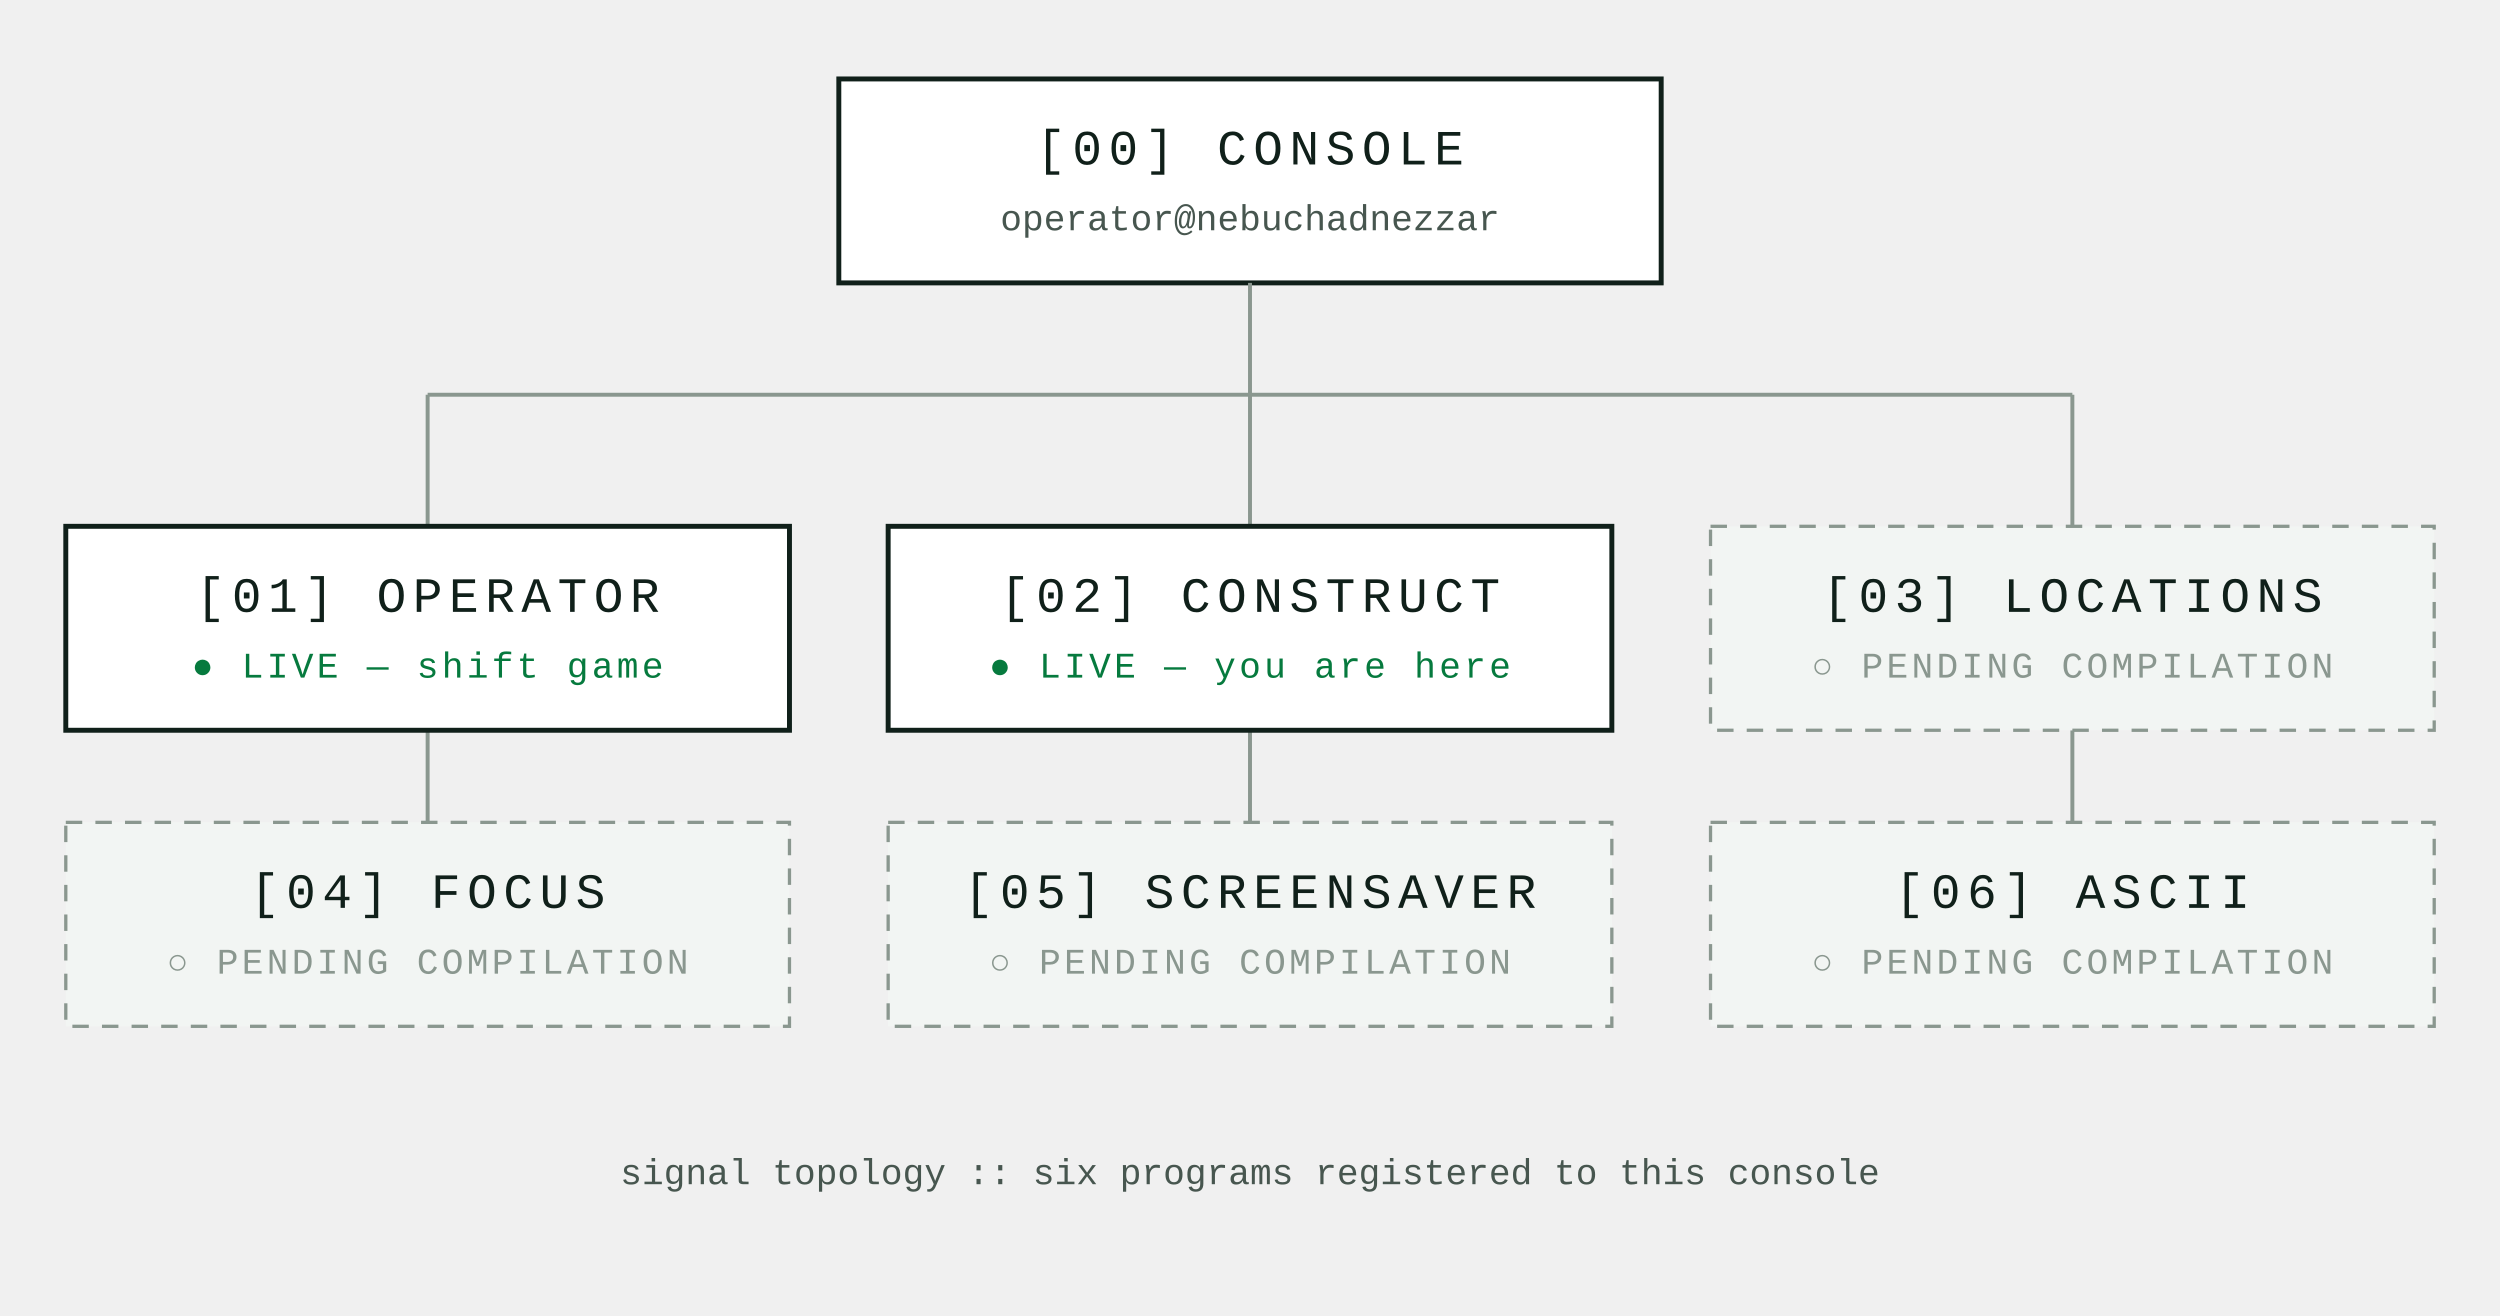
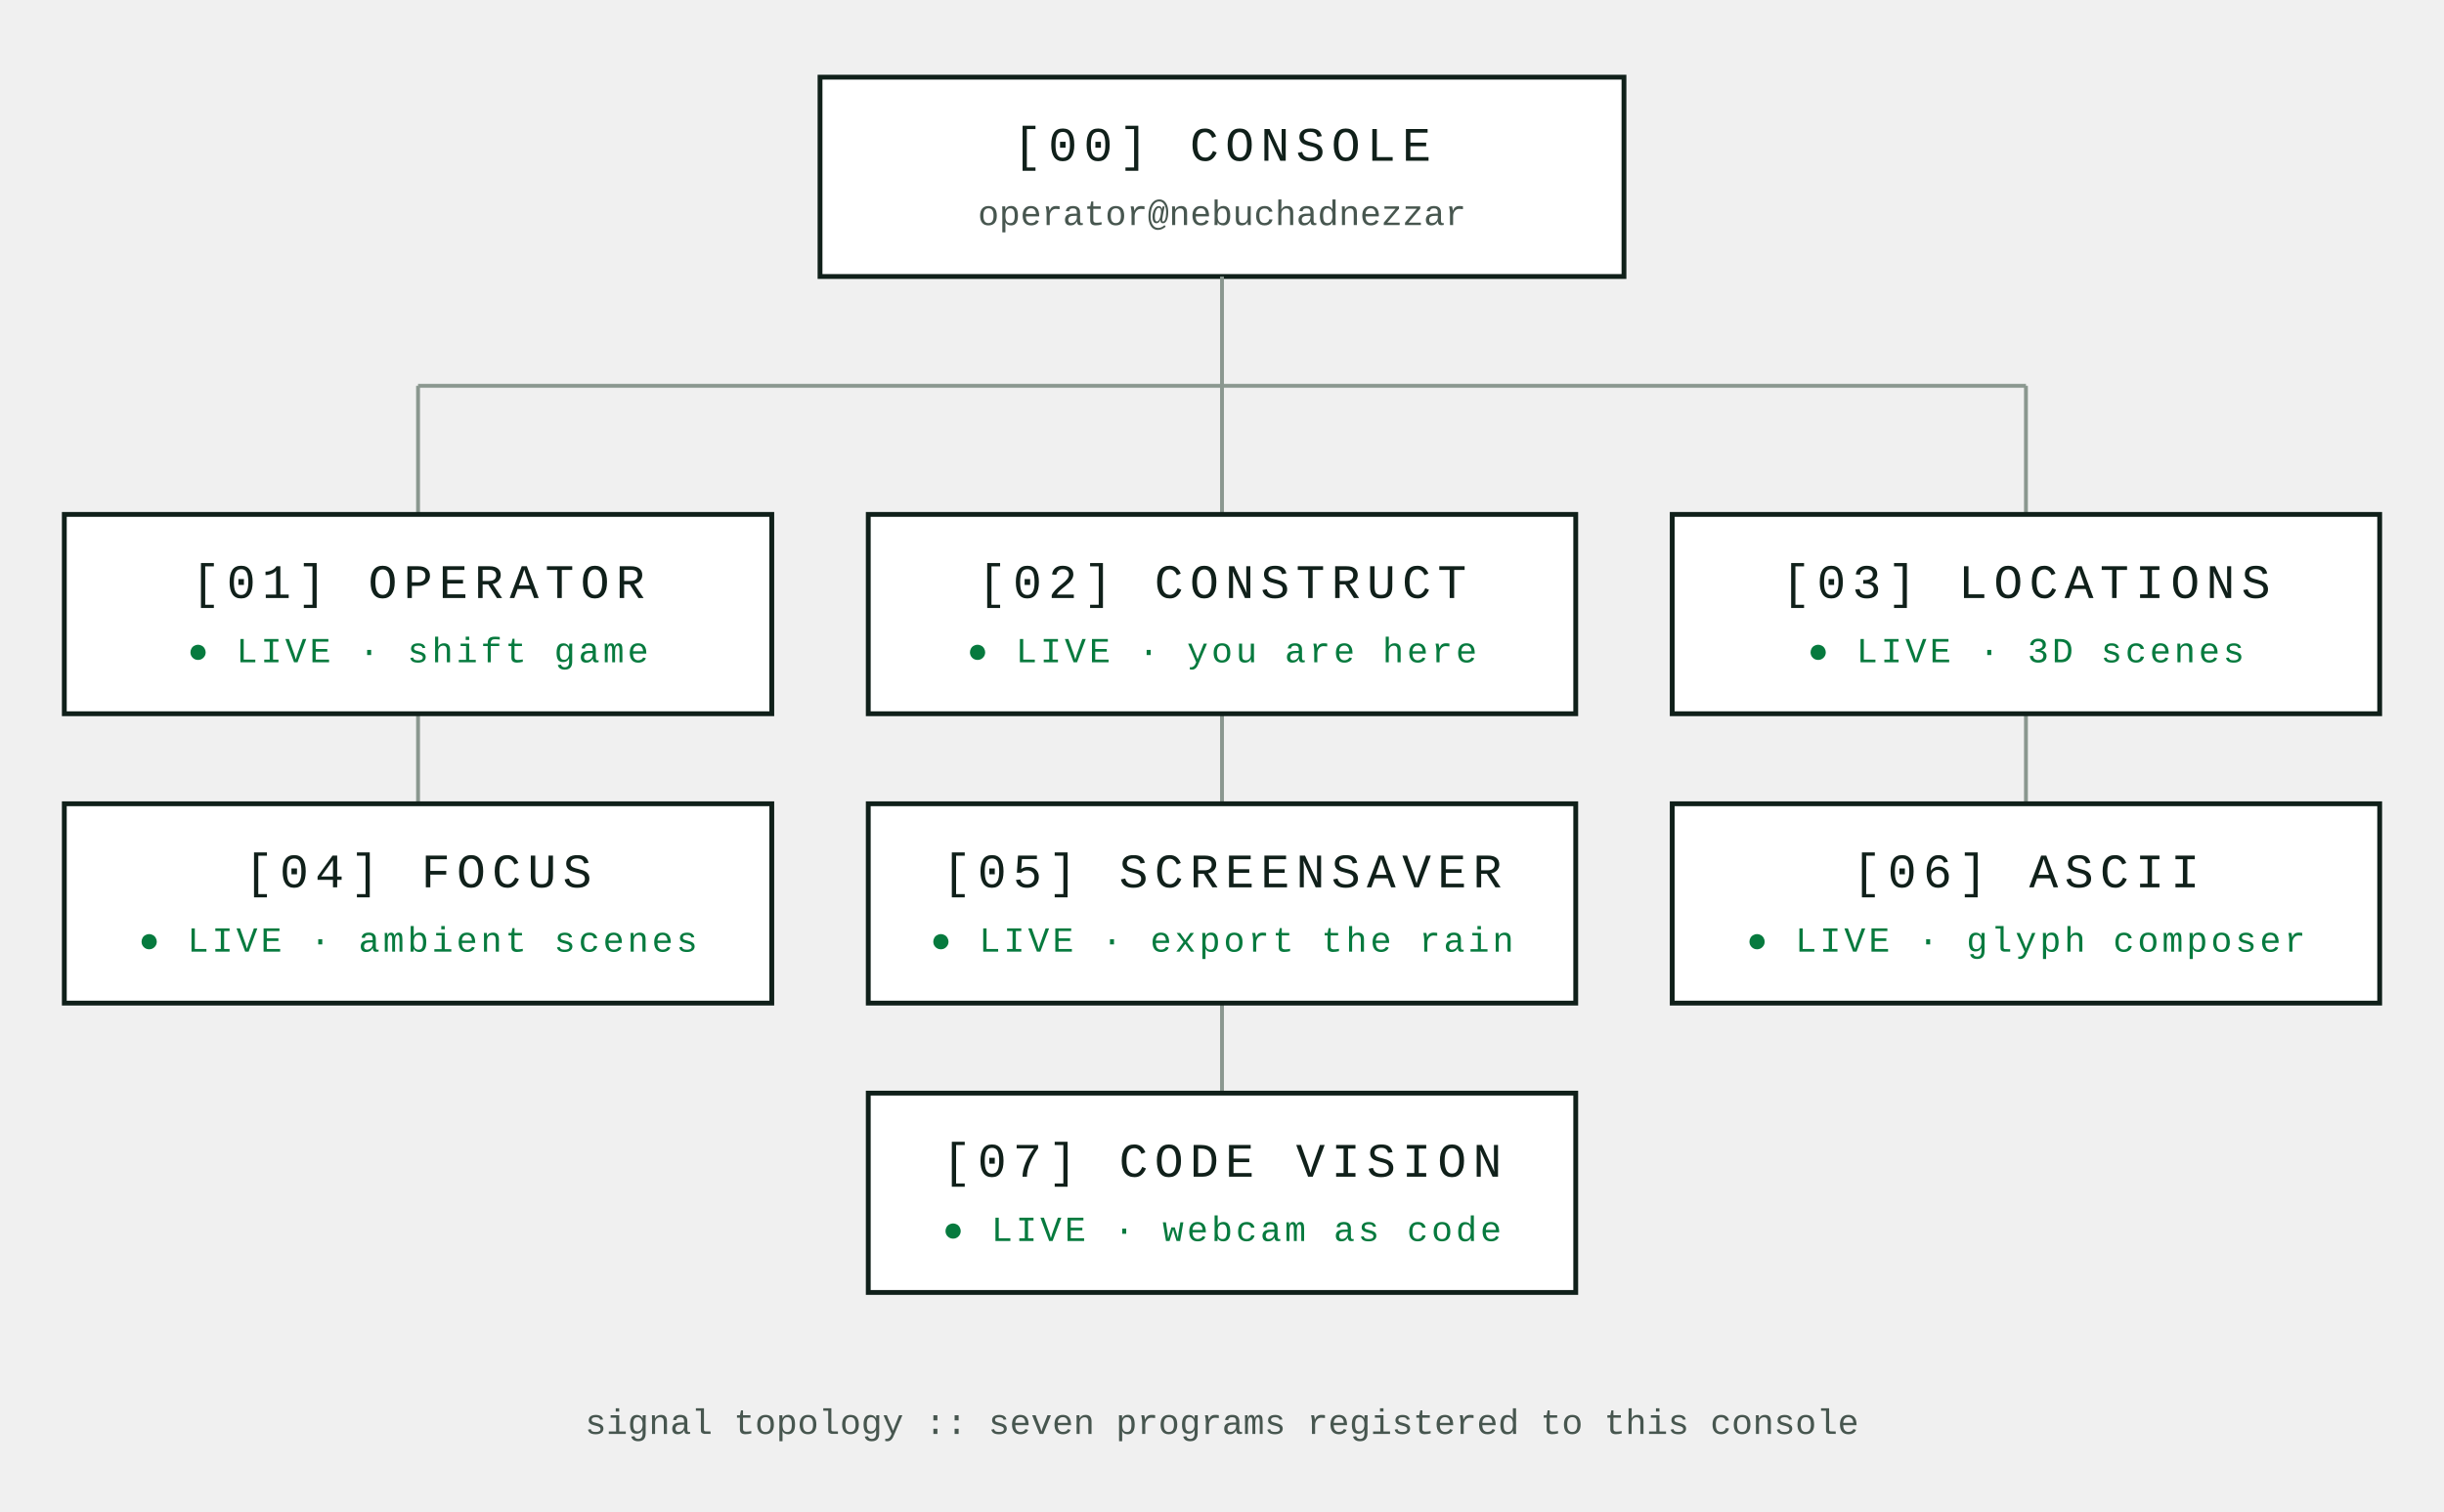
- <svg xmlns="http://www.w3.org/2000/svg" viewBox="0 0 760 400" font-family="Consolas, 'Courier New', monospace">
+ <svg xmlns="http://www.w3.org/2000/svg" viewBox="0 0 760 470" font-family="Consolas, 'Courier New', monospace">
  <style>
    .box { fill: #ffffff; stroke: #10201a; stroke-width: 1.5; }
-     .pending { fill: #f2f5f3; stroke: #8a978f; stroke-dasharray: 5 4; }
    .name { fill: #10201a; font-size: 15px; letter-spacing: 2px; }
    .meta { fill: #47564f; font-size: 11px; }
    .live { fill: #067a3e; font-size: 11px; letter-spacing: 1px; }
-     .pend { fill: #8a978f; font-size: 11px; letter-spacing: 1px; }
    .wire { stroke: #8a978f; stroke-width: 1.2; fill: none; }
  </style>
  <rect class="box" x="255" y="24" width="250" height="62" />
  <text class="name" x="380" y="50" text-anchor="middle">[00] CONSOLE</text>
  <text class="meta" x="380" y="70" text-anchor="middle">operator@nebuchadnezzar</text>
  <path class="wire" d="M380 86 V120 M380 120 H130 M380 120 H630 M130 120 V160 M380 120 V160 M630 120 V160" />
  <path class="wire" d="M130 222 V250 M380 222 V250 M630 222 V250" />
+   <path class="wire" d="M380 312 V340" />
  <rect class="box" x="20" y="160" width="220" height="62" />
  <text class="name" x="130" y="186" text-anchor="middle">[01] OPERATOR</text>
-   <text class="live" x="130" y="206" text-anchor="middle">● LIVE — shift game</text>
+   <text class="live" x="130" y="206" text-anchor="middle">● LIVE · shift game</text>
  <rect class="box" x="270" y="160" width="220" height="62" />
  <text class="name" x="380" y="186" text-anchor="middle">[02] CONSTRUCT</text>
-   <text class="live" x="380" y="206" text-anchor="middle">● LIVE — you are here</text>
-   <rect class="pending" x="520" y="160" width="220" height="62" />
+   <text class="live" x="380" y="206" text-anchor="middle">● LIVE · you are here</text>
+   <rect class="box" x="520" y="160" width="220" height="62" />
  <text class="name" x="630" y="186" text-anchor="middle">[03] LOCATIONS</text>
-   <text class="pend" x="630" y="206" text-anchor="middle">○ PENDING COMPILATION</text>
-   <rect class="pending" x="20" y="250" width="220" height="62" />
+   <text class="live" x="630" y="206" text-anchor="middle">● LIVE · 3D scenes</text>
+   <rect class="box" x="20" y="250" width="220" height="62" />
  <text class="name" x="130" y="276" text-anchor="middle">[04] FOCUS</text>
-   <text class="pend" x="130" y="296" text-anchor="middle">○ PENDING COMPILATION</text>
-   <rect class="pending" x="270" y="250" width="220" height="62" />
+   <text class="live" x="130" y="296" text-anchor="middle">● LIVE · ambient scenes</text>
+   <rect class="box" x="270" y="250" width="220" height="62" />
  <text class="name" x="380" y="276" text-anchor="middle">[05] SCREENSAVER</text>
-   <text class="pend" x="380" y="296" text-anchor="middle">○ PENDING COMPILATION</text>
-   <rect class="pending" x="520" y="250" width="220" height="62" />
+   <text class="live" x="380" y="296" text-anchor="middle">● LIVE · export the rain</text>
+   <rect class="box" x="520" y="250" width="220" height="62" />
  <text class="name" x="630" y="276" text-anchor="middle">[06] ASCII</text>
-   <text class="pend" x="630" y="296" text-anchor="middle">○ PENDING COMPILATION</text>
-   <text class="meta" x="380" y="360" text-anchor="middle">signal topology :: six programs registered to this console</text>
+   <text class="live" x="630" y="296" text-anchor="middle">● LIVE · glyph composer</text>
+   <rect class="box" x="270" y="340" width="220" height="62" />
+   <text class="name" x="380" y="366" text-anchor="middle">[07] CODE VISION</text>
+   <text class="live" x="380" y="386" text-anchor="middle">● LIVE · webcam as code</text>
+   <text class="meta" x="380" y="446" text-anchor="middle">signal topology :: seven programs registered to this console</text>
</svg>
